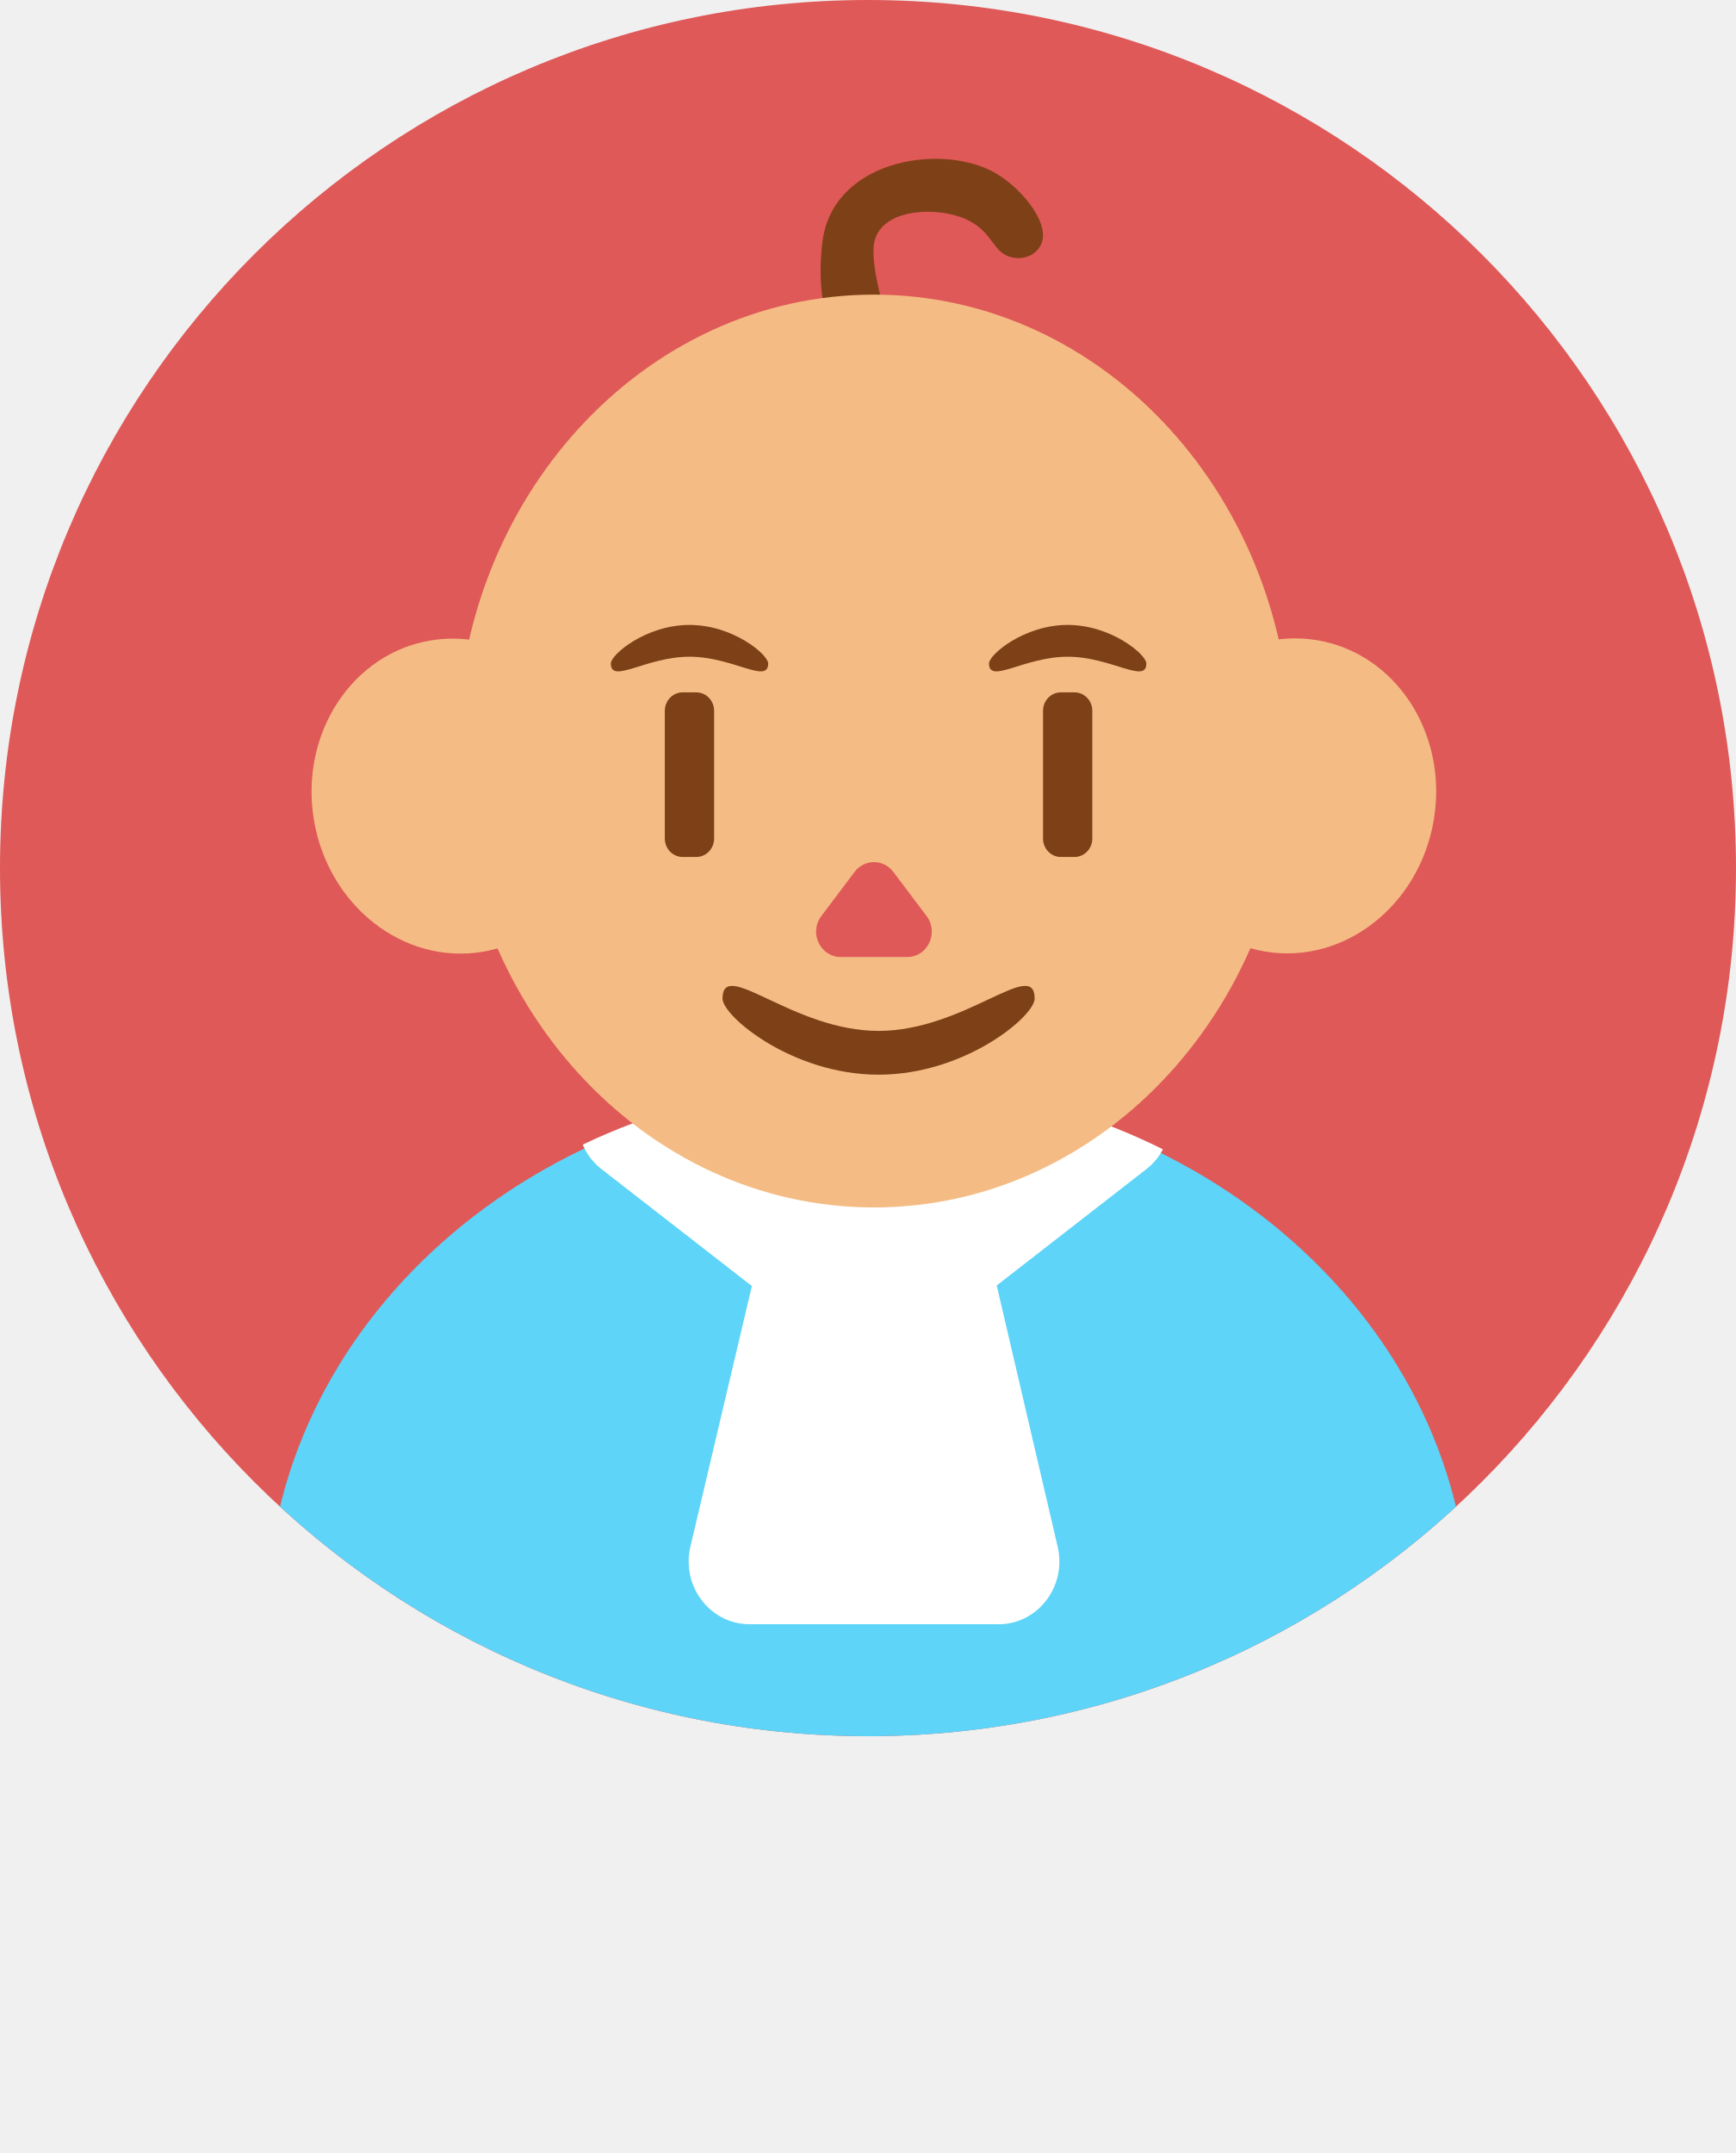
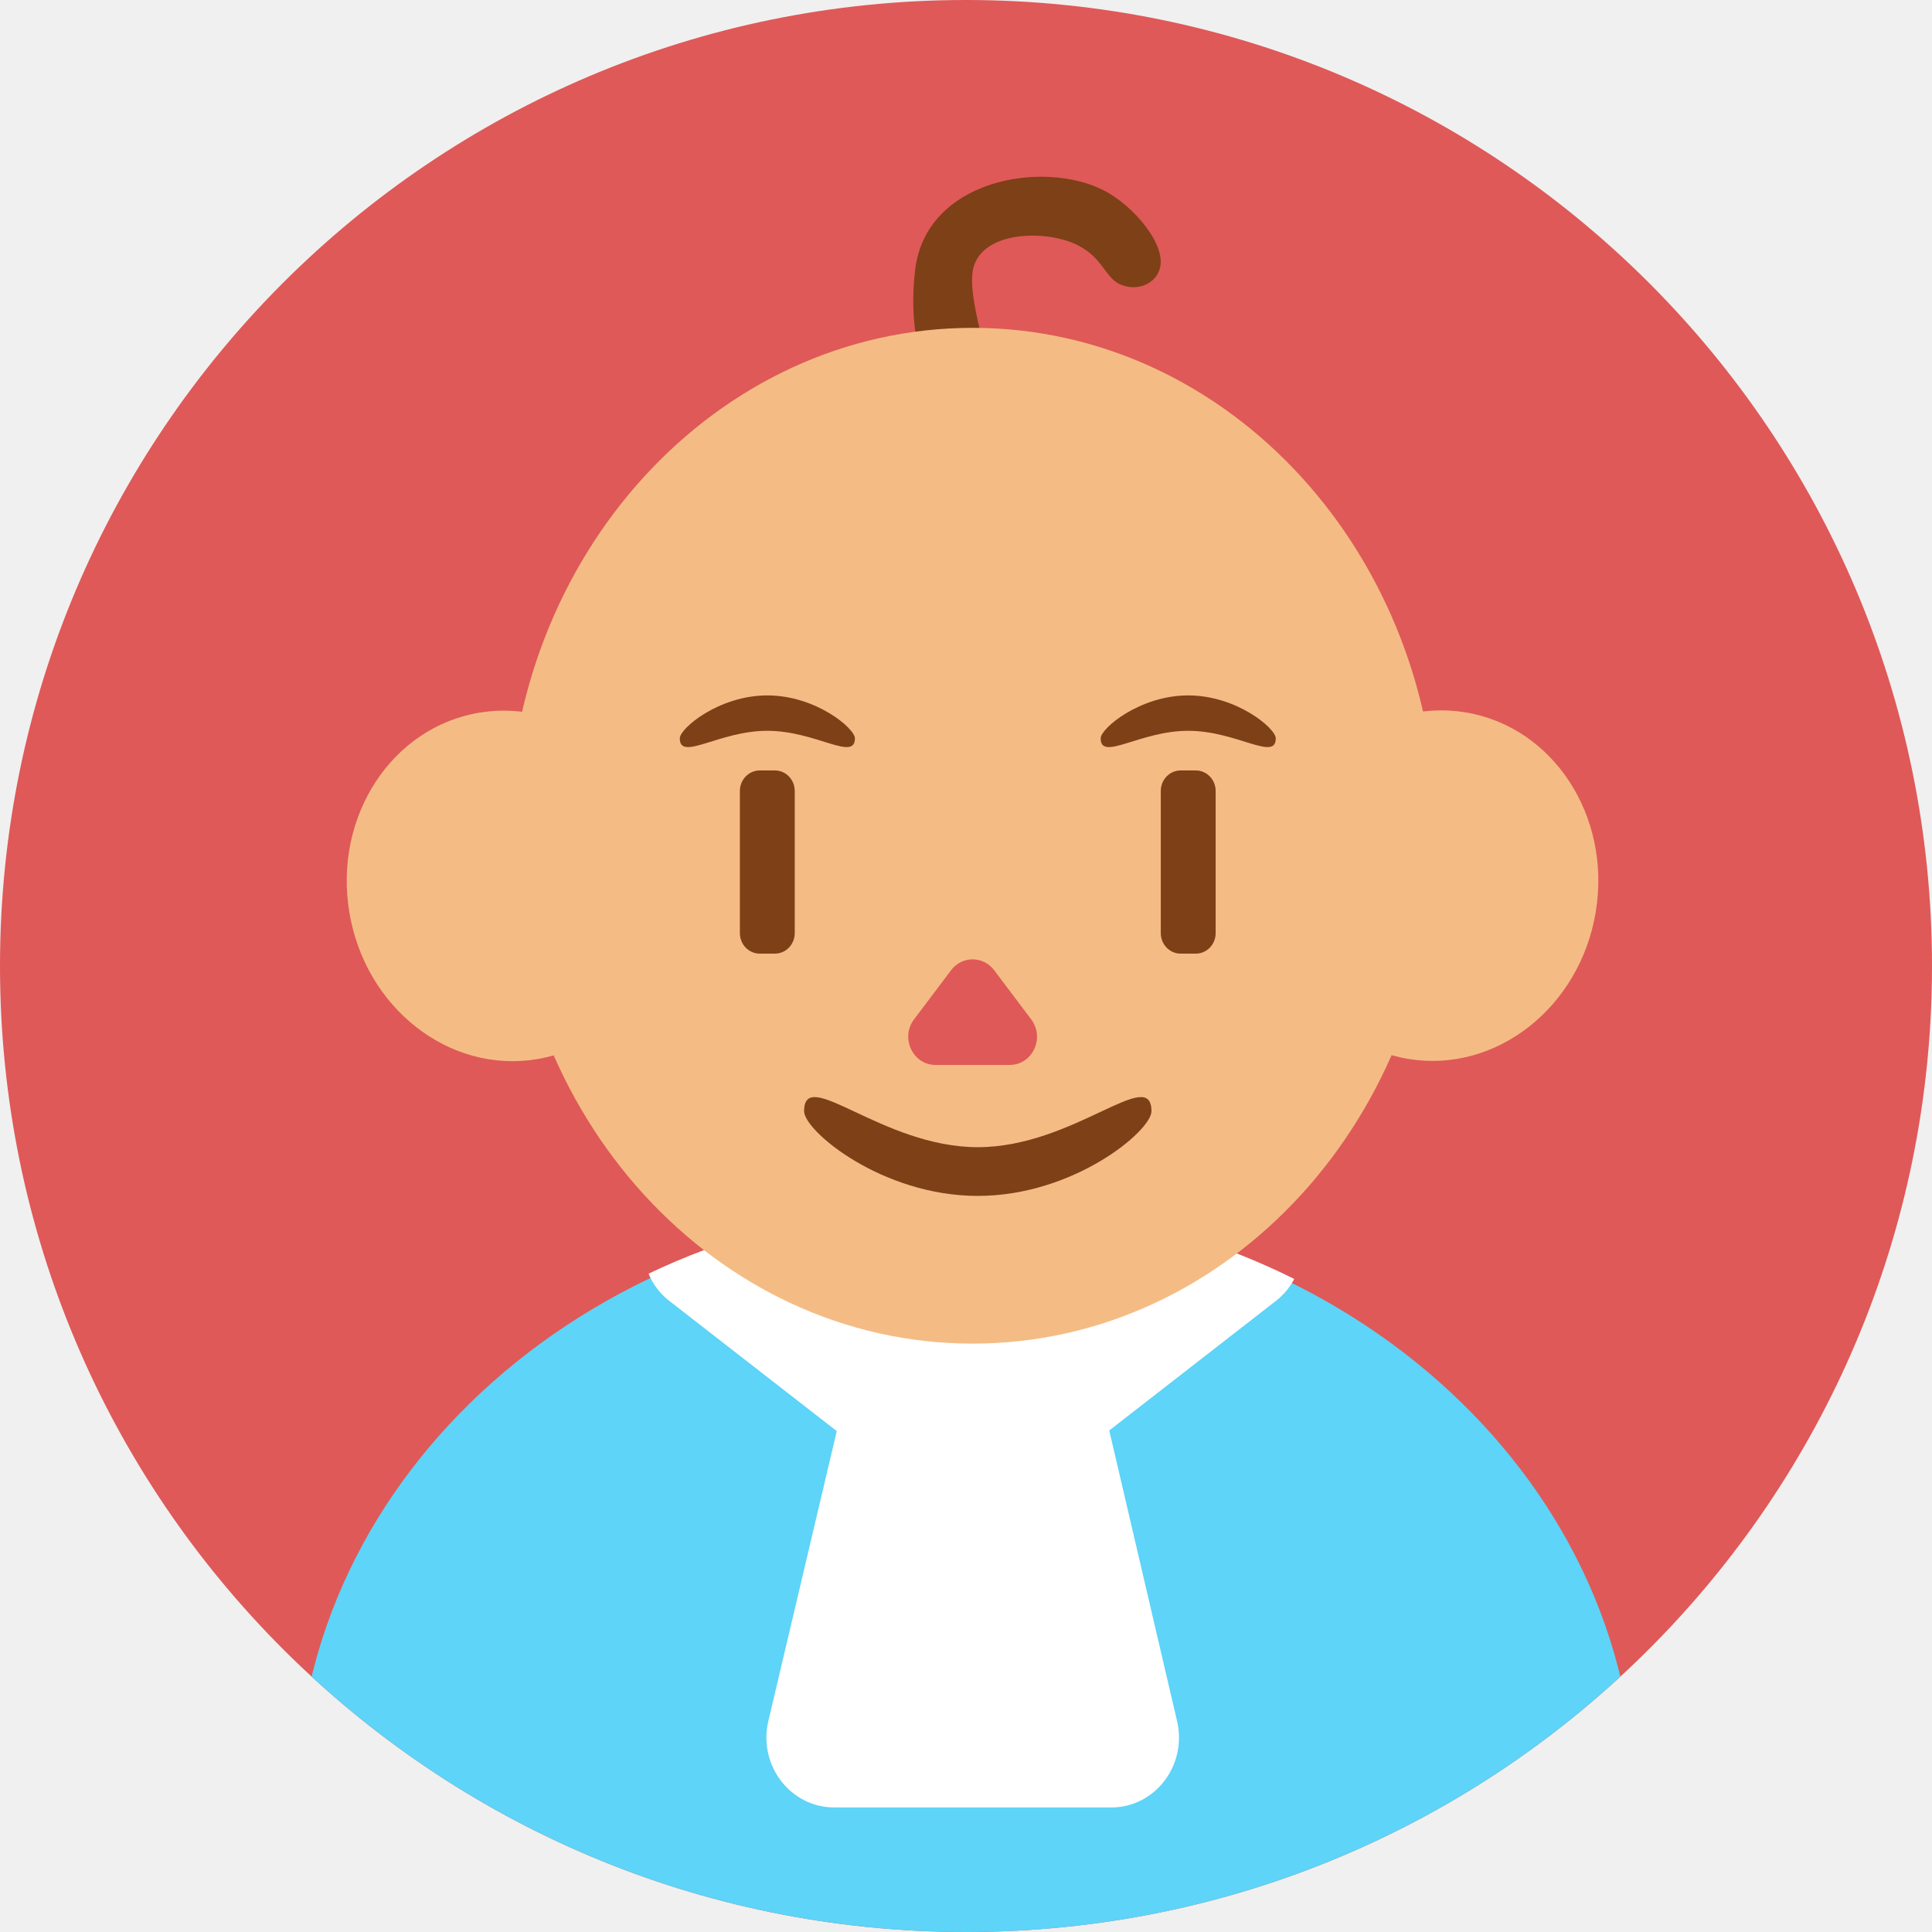
- <svg xmlns="http://www.w3.org/2000/svg" id="_Слой_1" data-name="Слой 1" viewBox="0 0 500 620.04">
+ <svg xmlns="http://www.w3.org/2000/svg" id="_Слой_1" data-name="Слой 1" viewBox="0 0 500 500">
  <defs>
    <style>
			.cls-1 {
			fill: #fff;
			}

			.cls-2 {
			fill: #df5958;
			}

			.cls-3 {
			clip-path: url(#clippath-1);
			}

			.cls-4 {
			fill: #7e4017;
			}

			.cls-5 {
			clip-path: url(#clippath);
			}

			.cls-6 {
			fill: none;
			}

			.cls-7 {
			fill: #5dd4f8;
			}

			.cls-8 {
			fill: #f4bc84;
			}
		</style>
    <clipPath id="clippath">
      <circle class="cls-6" cx="250" cy="250" r="250" />
    </clipPath>
    <clipPath id="clippath-1">
      <ellipse class="cls-6" cx="250" cy="464.42" rx="173.22" ry="153.07" />
    </clipPath>
  </defs>
  <g id="_1" data-name=" 1">
    <circle class="cls-2" cx="250" cy="250" r="250" />
  </g>
  <g id="_1-2" data-name=" 1-2">
    <g class="cls-5">
      <ellipse class="cls-7" cx="250" cy="466.34" rx="173.22" ry="153.71" />
    </g>
  </g>
  <g id="_1-3" data-name=" 1-3">
    <g class="cls-3">
      <g>
        <path class="cls-1" d="m287.59,467.76h-71.71c-11.36,0-19.72-10.98-17.03-22.37l19.11-80.99c1.92-8.15,9.02-13.86,17.13-13.81l33.76.21c8.06.05,15.04,5.77,16.93,13.86l18.85,80.78c2.66,11.38-5.7,22.33-17.04,22.33h0Z" />
        <path class="cls-1" d="m241.77,389.97l-68.53-53.28c-12.68-9.86-5.92-30.7,9.94-30.7h137.06c15.87,0,22.62,20.84,9.94,30.7l-68.53,53.28c-5.89,4.57-14,4.57-19.88,0Z" />
      </g>
    </g>
  </g>
  <g id="_1-4" data-name=" 1-4">
    <path class="cls-4" d="m242.38,103.03c-5.59-10.91-6.88-21.64-5.55-33.1,2.73-23.53,33.14-28.67,48.78-20.68,8,4.09,16.63,14.54,14.45,20.61-1.46,4.08-6.29,5.5-10.21,3.71-4.31-1.97-4.57-8.09-13.39-11.13-8.81-3.04-24.16-1.87-24.85,8.77-.74,11.31,8.85,30.64,2.97,36.75-2.69,2.79-10.54-1.68-12.21-4.93h0Z" />
  </g>
  <g id="_1-5" data-name=" 1-5">
    <ellipse class="cls-8" cx="251.71" cy="216.29" rx="120.2" ry="131.44" />
    <ellipse class="cls-8" cx="131.49" cy="229.28" rx="41.66" ry="45.45" transform="translate(-35.56 24.46) rotate(-9.37)" />
    <ellipse class="cls-8" cx="371.86" cy="229.18" rx="45.45" ry="41.66" transform="translate(85.21 558.79) rotate(-80.63)" />
  </g>
  <g id="_1-6" data-name=" 1-6">
    <path class="cls-2" d="m246.13,251.1l-9.58,12.72c-3.62,4.79-.3,11.79,5.58,11.79h19.17c5.89,0,9.19-6.99,5.58-11.79l-9.58-12.72c-2.83-3.76-8.33-3.76-11.17,0h.01Z" />
    <path class="cls-4" d="m305.55,199.39h3.92c2.84,0,5.14,2.38,5.14,5.31v36.79c0,2.93-2.3,5.31-5.14,5.31h-3.92c-2.84,0-5.14-2.38-5.14-5.31v-36.79c0-2.93,2.3-5.31,5.14-5.31Z" />
    <path class="cls-4" d="m196.62,199.39h3.92c2.84,0,5.14,2.38,5.14,5.31v36.79c0,2.93-2.3,5.31-5.14,5.31h-3.92c-2.84,0-5.14-2.38-5.14-5.31v-36.79c0-2.93,2.3-5.31,5.14-5.31Z" />
    <path class="cls-4" d="m298,287.58c0,5.1-20.13,21.92-44.95,21.92s-44.95-16.83-44.95-21.92c0-11.97,20.13,9.31,44.95,9.31s44.95-21.28,44.95-9.31Z" />
    <path class="cls-4" d="m221.25,191.08c0-2.58-10.14-11.11-22.66-11.11s-22.66,8.53-22.66,11.11c0,6.06,10.14-1.95,22.66-1.95s22.66,8.01,22.66,1.95Z" />
    <path class="cls-4" d="m330.17,191.08c0-2.58-10.14-11.11-22.66-11.11s-22.66,8.53-22.66,11.11c0,6.06,10.14-1.95,22.66-1.95s22.66,8.01,22.66,1.95Z" />
  </g>
</svg>
